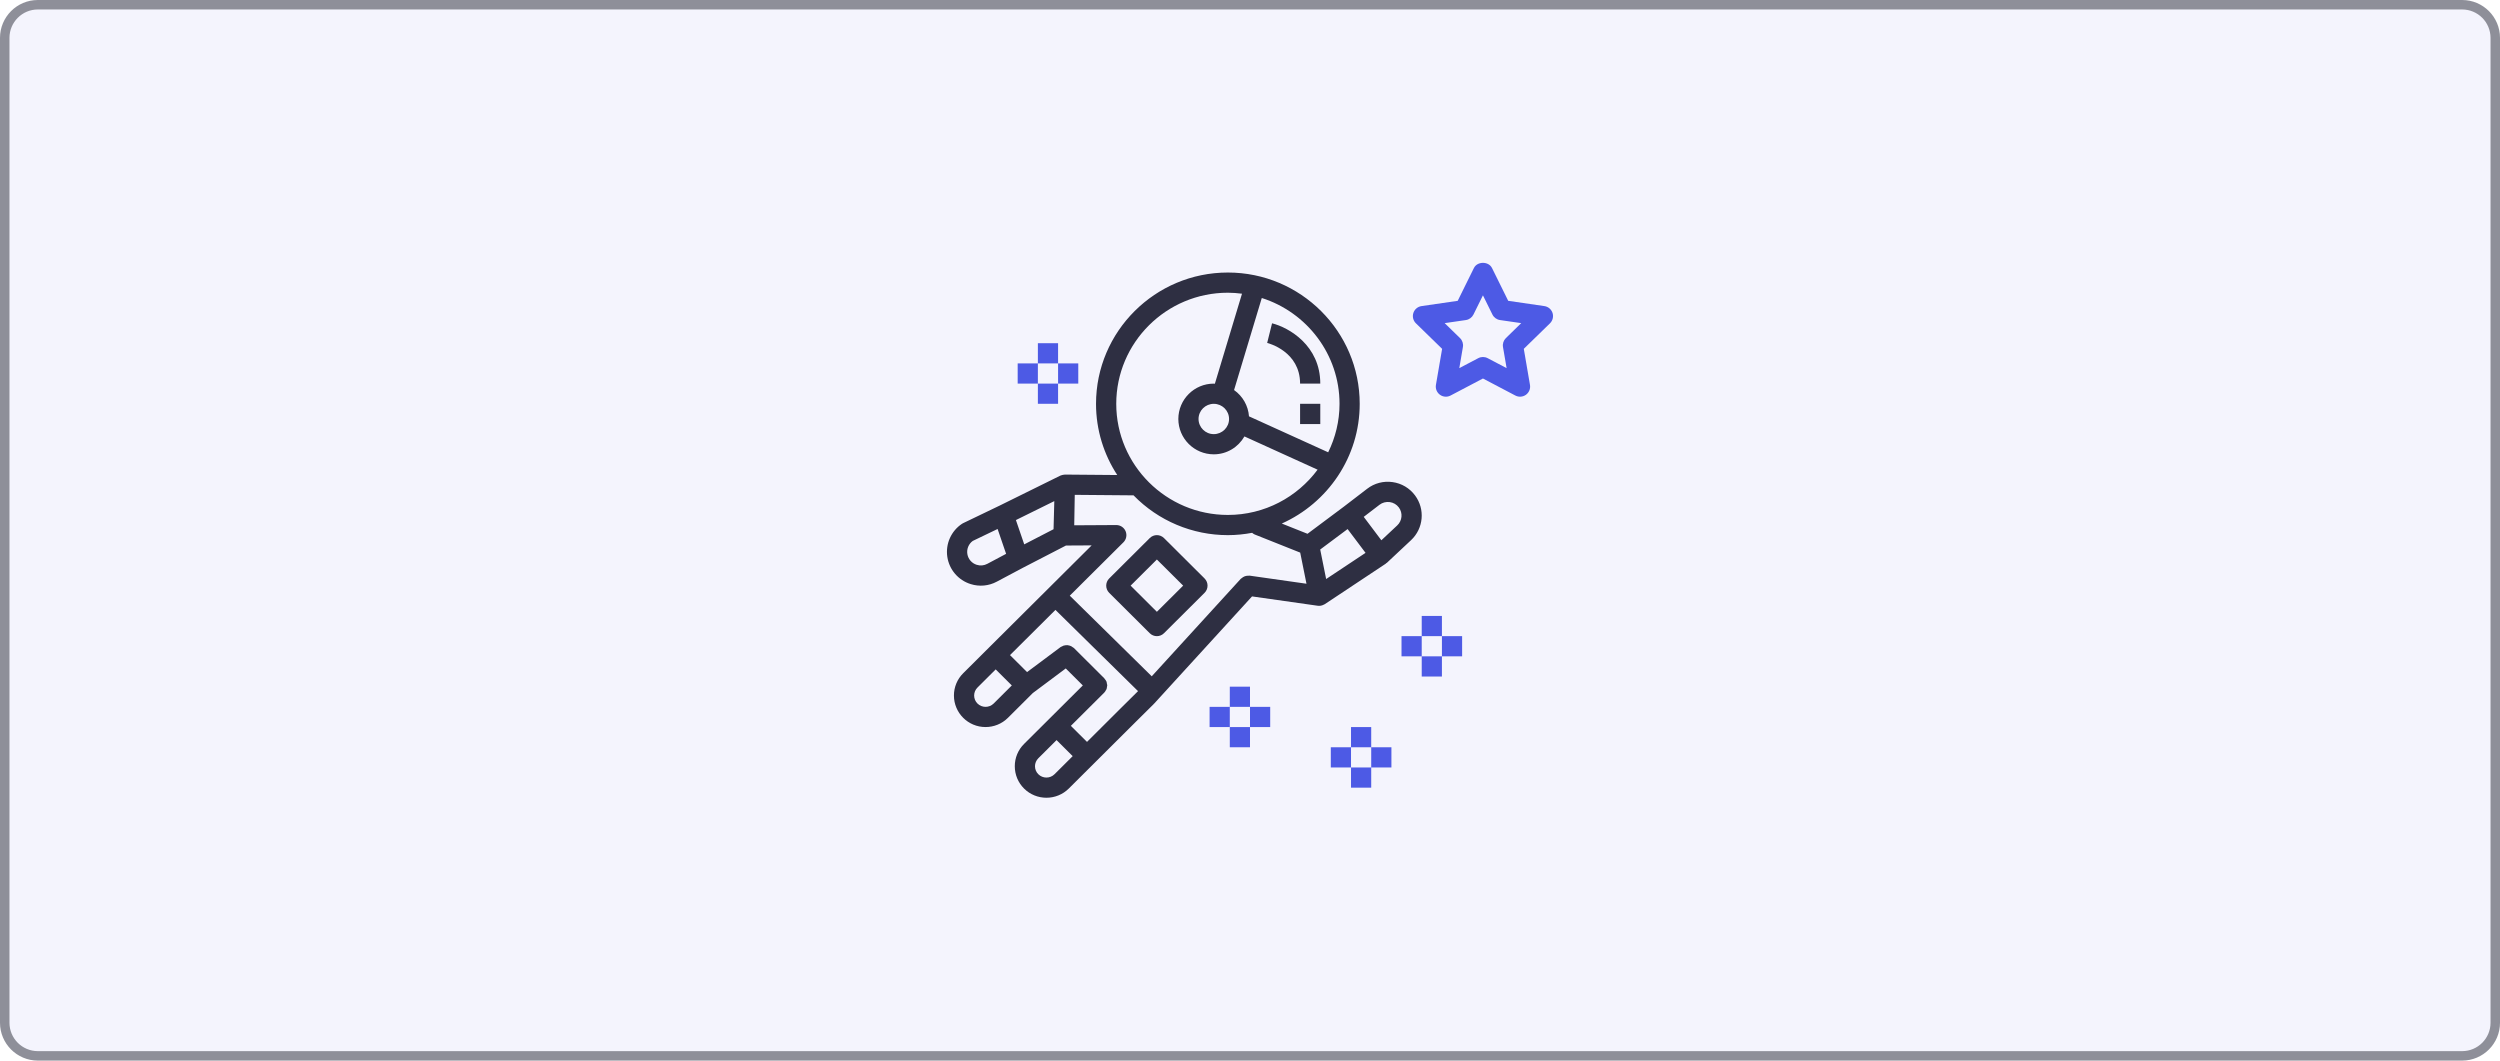
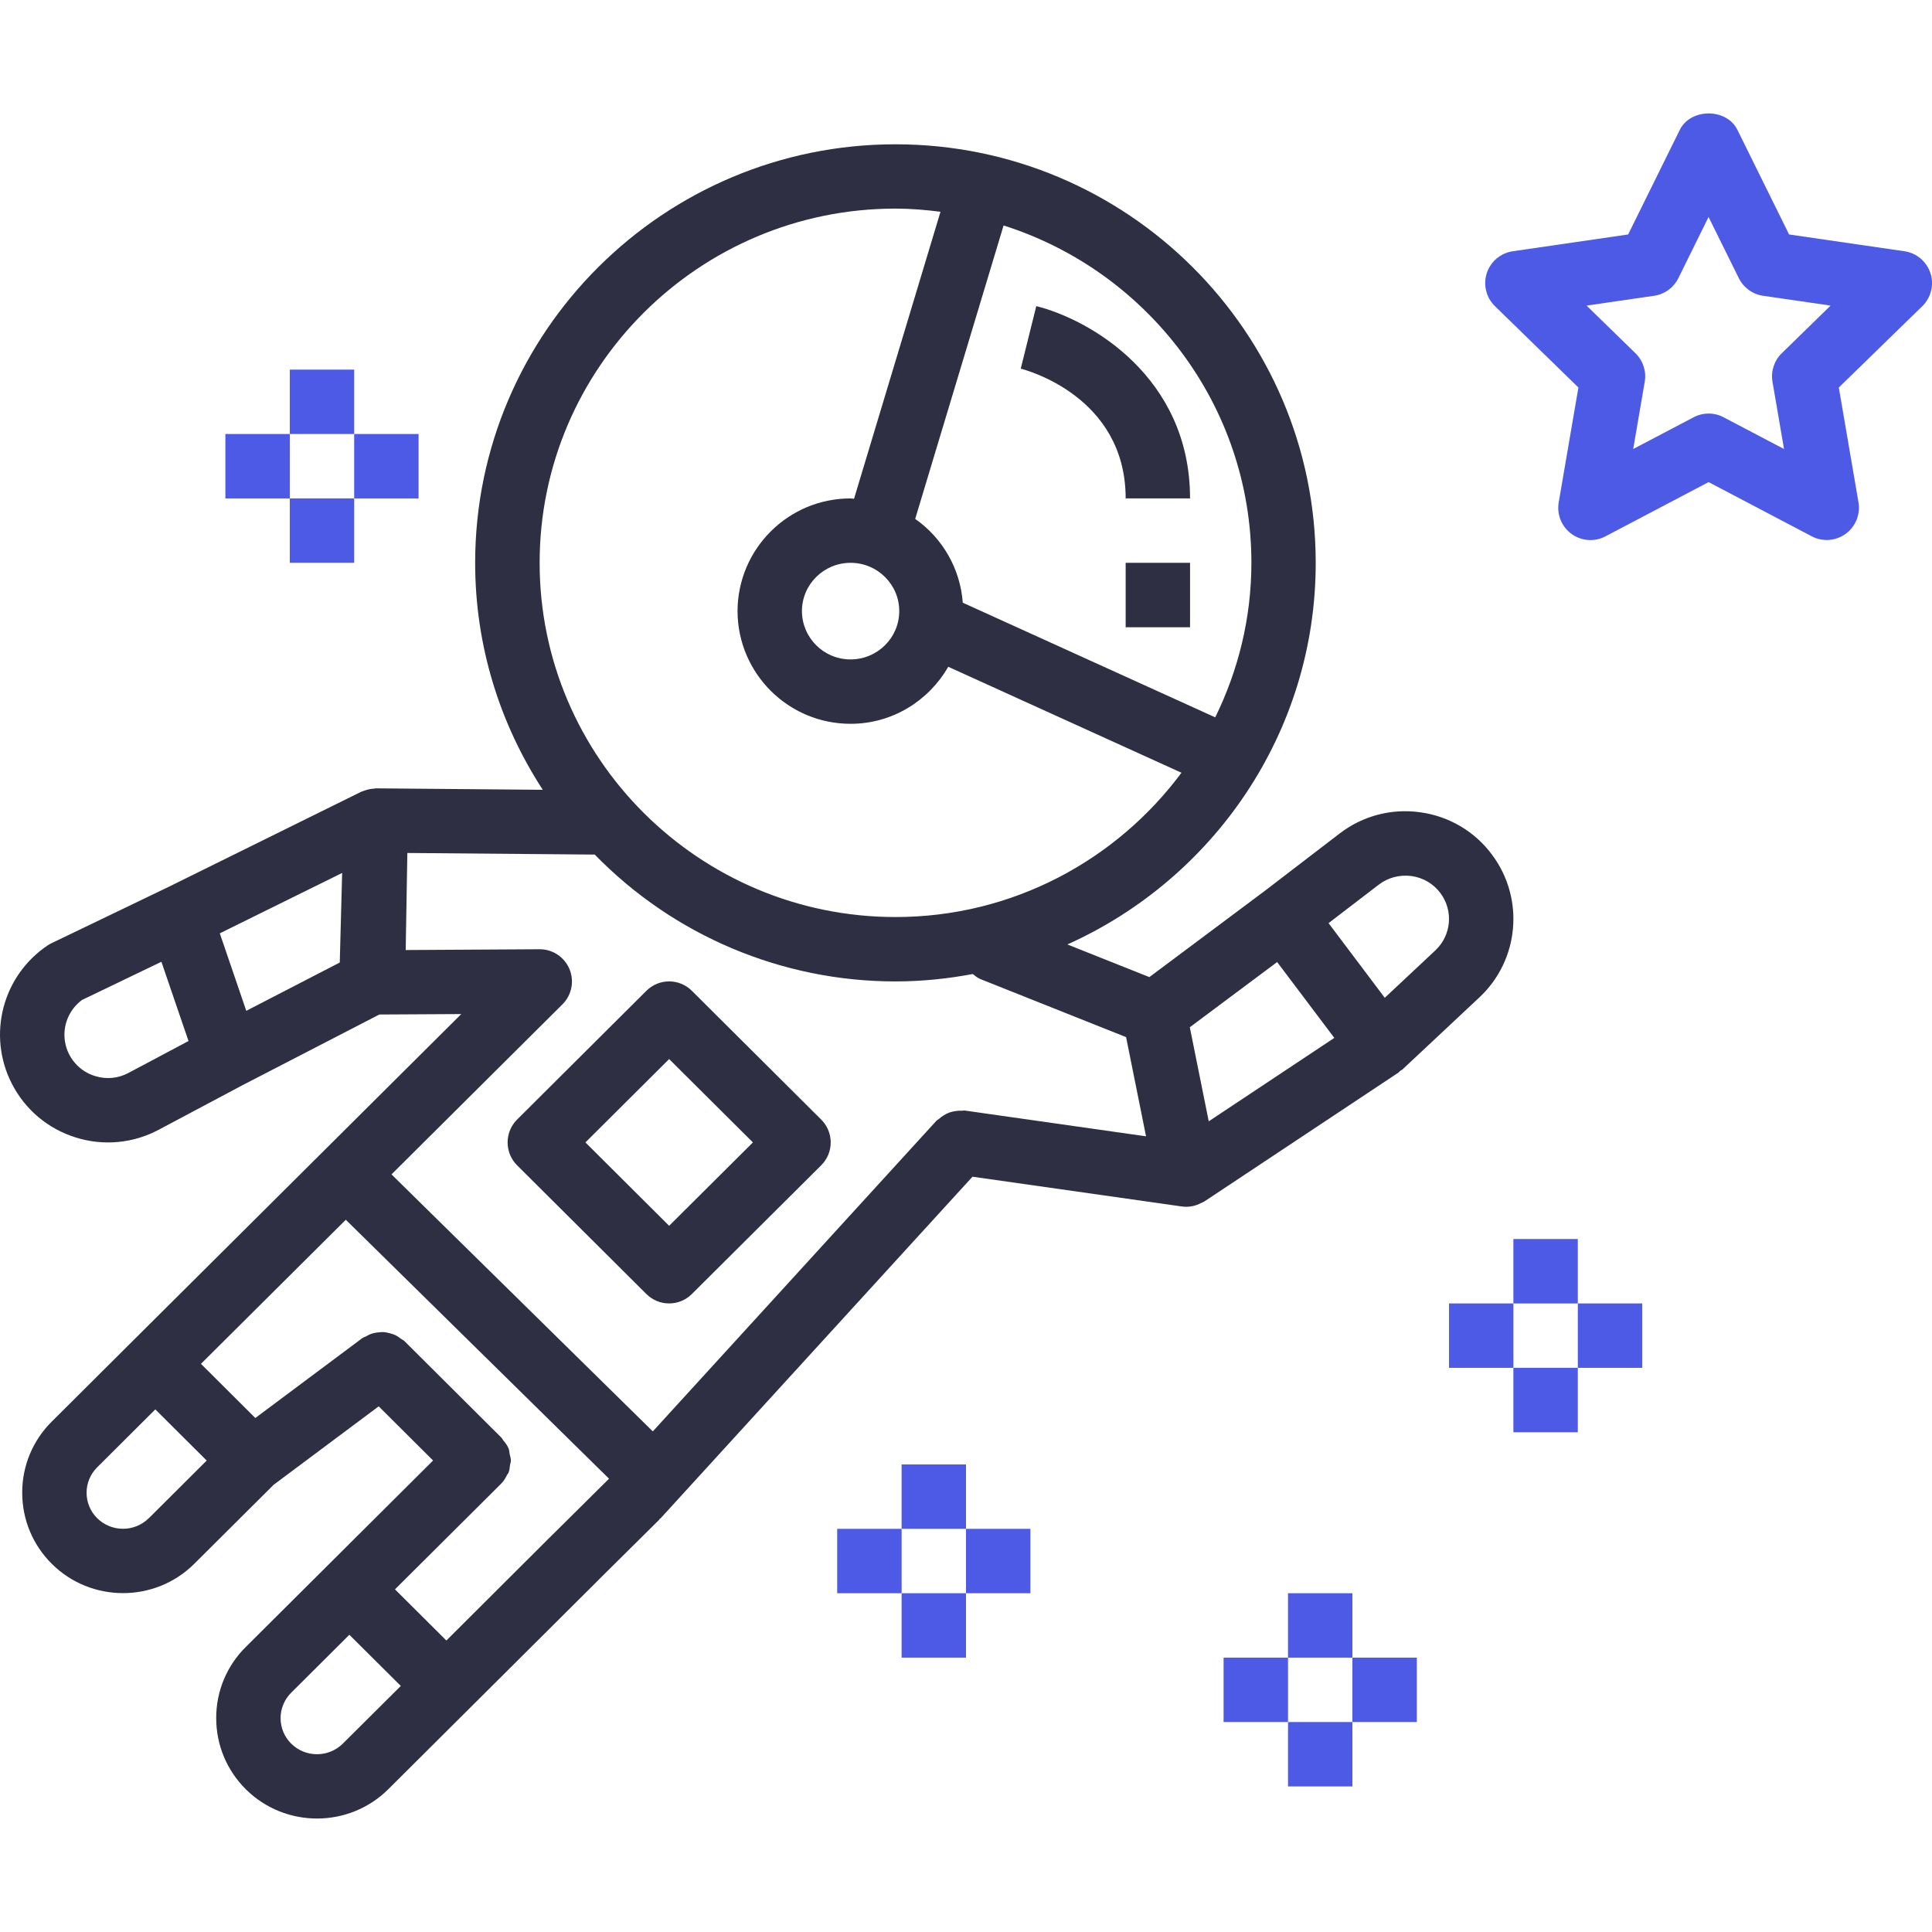
- <svg xmlns="http://www.w3.org/2000/svg" width="264" height="112" fill="none">
-   <rect width="263" height="111" x=".5" y=".5" fill="#F4F4FD" stroke="#8E8F99" rx="3.5" />
-   <path fill="#4D5AE5" d="M163.948 33.048a1.069 1.069 0 0 0-.861-.725l-3.82-.556-1.71-3.462c-.359-.73-1.555-.73-1.913 0l-1.71 3.462-3.821.556a1.07 1.07 0 0 0-.862.725c-.124.386-.021.81.27 1.094l2.766 2.695-.653 3.806c-.068.4.096.804.424 1.043.332.242.765.271 1.124.081l3.418-1.797 3.418 1.797a1.064 1.064 0 0 0 1.124-.08c.328-.24.493-.644.423-1.044l-.652-3.806 2.766-2.696a1.07 1.07 0 0 0 .269-1.093Zm-4.926 2.654c-.25.244-.366.598-.306.944l.382 2.228-2.001-1.051a1.063 1.063 0 0 0-.994 0l-2.001 1.051.381-2.228a1.066 1.066 0 0 0-.306-.944l-1.62-1.579 2.238-.325c.348-.05.647-.269.803-.584l1.001-2.026 1 2.027c.156.314.456.533.804.583l2.237.325-1.618 1.579ZM152.267 65.044h-2.133v2.134h2.133v-2.134ZM152.267 69.311h-2.133v2.134h2.133V69.31ZM154.4 67.178h-2.133v2.133h2.133v-2.133ZM150.134 67.178H148v2.133h2.134v-2.133ZM144.8 76.778h-2.133v2.133h2.133v-2.133ZM144.8 81.045h-2.133v2.133h2.133v-2.133ZM146.934 78.911H144.8v2.134h2.134V78.91ZM142.667 78.911h-2.134v2.134h2.134V78.91ZM132 72.511h-2.133v2.134H132V72.51ZM132 76.778h-2.133v2.133H132v-2.133ZM134.133 74.644H132v2.134h2.133v-2.134ZM129.867 74.644h-2.134v2.134h2.134v-2.134ZM111.733 36.244H109.6v2.133h2.133v-2.133ZM111.733 40.51H109.6v2.134h2.133v-2.133ZM113.866 38.377h-2.133v2.134h2.133v-2.134ZM109.6 38.377h-2.134v2.134h2.134v-2.134Z" />
-   <path fill="#2E2F42" d="M149.43 52.319a3.549 3.549 0 0 0-2.377-1.41 3.554 3.554 0 0 0-2.68.705l-2.503 1.919h-.001l-3.796 2.835-2.715-1.082c4.842-2.172 8.227-7.016 8.227-12.64 0-7.646-6.245-13.867-13.922-13.867-7.677 0-13.923 6.221-13.923 13.867 0 2.771.829 5.349 2.241 7.517l-5.528-.048h-.01c-.017 0-.031.008-.047.01a1.042 1.042 0 0 0-.31.062c-.026.01-.052.015-.077.026-.012.005-.025.006-.038.013l-6.466 3.193h-.002l-3.787 1.822a.821.821 0 0 0-.126.07 3.561 3.561 0 0 0 .915 6.369 3.553 3.553 0 0 0 2.757-.257l2.776-1.476 4.528-2.339 2.714-.015-10.884 10.83-.003.003-2.677 2.666a3.297 3.297 0 0 0-.981 2.356 3.333 3.333 0 0 0 3.339 3.328c.856 0 1.709-.324 2.361-.97l2.628-2.618 3.482-2.6 1.801 1.794-3.523 3.508-.003.003-2.678 2.666a3.3 3.3 0 0 0-.98 2.356c0 .89.348 1.726.98 2.357.65.646 1.505.97 2.36.97a3.34 3.34 0 0 0 2.36-.97l2.679-2.667 4.285-4.266.002-.004 2.019-2-.008-.007c.013-.013.031-.017.044-.031l10.332-11.316 6.942.987a1.053 1.053 0 0 0 .525-.066c.035-.013.066-.03.099-.047.038-.019.079-.03.115-.054l6.427-4.267c.024-.016.036-.041.059-.059.025-.02.057-.028.081-.05l2.543-2.383a3.559 3.559 0 0 0 .424-4.723Zm-45.169 7.221c-.347.186-.74.223-1.117.104a1.43 1.43 0 0 1-.425-2.52l2.628-1.264.632 1.849.266.776-1.984 1.055Zm6.994-3.655-3.096 1.6-.511-1.493-.367-1.074 4.053-2-.079 2.967Zm30.199-13.241c0 1.837-.438 3.57-1.198 5.119l-8.363-3.798a3.72 3.72 0 0 0-1.576-2.776l2.928-9.72c4.755 1.512 8.209 5.948 8.209 11.175Zm-23.578 0c0-6.47 5.289-11.733 11.789-11.733.506 0 1 .042 1.49.104l-2.864 9.507c-.038 0-.075-.011-.114-.011a3.743 3.743 0 0 0-3.745 3.733 3.743 3.743 0 0 0 3.745 3.733c1.389 0 2.589-.766 3.236-1.889l7.725 3.51c-2.149 2.893-5.589 4.78-9.473 4.78-6.5 0-11.789-5.264-11.789-11.734Zm11.913 1.6c0 .882-.724 1.6-1.612 1.6a1.608 1.608 0 0 1-1.612-1.6c0-.882.723-1.6 1.612-1.6.888 0 1.612.718 1.612 1.6ZM104.93 74.293a1.217 1.217 0 0 1-1.709 0 1.188 1.188 0 0 1 0-1.688l1.924-1.917 1.702 1.695-1.917 1.91Zm6.427 7.466a1.215 1.215 0 0 1-1.709.001 1.185 1.185 0 0 1 0-1.688l1.925-1.918.805.801.898.894-1.919 1.91Zm6.964-6.937c-.001 0-.002 0-.003.002l-3.53 3.52-.806-.801-.898-.894 3.527-3.51v-.002c.001 0 .002 0 .003-.002.08-.08.13-.176.179-.27.014-.028.041-.052.053-.08.033-.083.038-.171.051-.258.006-.049.028-.095.028-.145 0-.071-.026-.14-.041-.211-.013-.064-.013-.13-.037-.191-.041-.1-.11-.189-.183-.275-.02-.024-.027-.054-.05-.076h-.001l-.002-.004-3.214-3.2c-.034-.034-.078-.048-.116-.077a1.047 1.047 0 0 0-.174-.115 1.002 1.002 0 0 0-.187-.065 1.014 1.014 0 0 0-.206-.04 1.037 1.037 0 0 0-.191.01 1.084 1.084 0 0 0-.208.04.992.992 0 0 0-.188.09c-.04.022-.085.03-.122.057l-3.547 2.648-1.801-1.794 4.798-4.773 8.721 8.578-1.855 1.838Zm13.637-14.034c-.03-.004-.059.008-.09.006a1.106 1.106 0 0 0-.407.056.988.988 0 0 0-.193.094 1 1 0 0 0-.166.123c-.026.022-.057.033-.08.058l-9.397 10.292-8.656-8.514 5.666-5.636a1.067 1.067 0 0 0-.759-1.822l-4.437.026.055-3.215 6.208.053a13.897 13.897 0 0 0 9.963 4.202c.875 0 1.728-.09 2.559-.245.08.064.159.129.259.17l4.819 1.92.305 1.516.357 1.77-6.006-.854Zm8.083.357-.627-3.116 2.893-2.16.758 1.005 1.136 1.508-4.16 2.763Zm7.507-5.662-1.676 1.57-1.862-2.473 1.663-1.274c.31-.24.701-.336 1.085-.286.387.054.728.256.961.568a1.429 1.429 0 0 1-.171 1.895Z" />
-   <path fill="#2E2F42" d="m127.204 61.088-4.286-4.267a1.065 1.065 0 0 0-1.505 0l-4.285 4.267a1.073 1.073 0 0 0 0 1.513l4.285 4.266a1.065 1.065 0 0 0 1.505 0l4.286-4.266a1.07 1.07 0 0 0 0-1.513Zm-5.038 3.518-2.773-2.762 2.773-2.761 2.775 2.761-2.775 2.762ZM134.329 34.142l-.516 2.071c.142.035 3.476.904 3.476 4.298h2.133c0-4.035-3.331-5.931-5.093-6.37ZM139.422 42.644h-2.133v2.134h2.133v-2.134Z" />
+ <svg xmlns="http://www.w3.org/2000/svg" width="64" height="64" fill="none">
+   <path fill="#4D5AE5" d="M63.948 9.048a1.068 1.068 0 0 0-.86-.725l-3.822-.556-1.71-3.462c-.358-.73-1.553-.73-1.912 0l-1.71 3.462-3.82.556a1.066 1.066 0 0 0-.592 1.819l2.765 2.695-.653 3.806c-.068.4.096.804.424 1.043.332.241.765.271 1.124.081L56.6 15.97l3.418 1.797a1.068 1.068 0 0 0 1.547-1.124l-.652-3.806 2.766-2.695a1.07 1.07 0 0 0 .27-1.094Zm-4.926 2.654c-.25.244-.366.598-.306.944l.382 2.228-2.001-1.051a1.063 1.063 0 0 0-.994 0l-2.001 1.051.382-2.228a1.068 1.068 0 0 0-.307-.944l-1.62-1.579 2.238-.325c.348-.05.648-.269.803-.584l1-2.026L57.6 9.214c.156.315.456.534.804.584l2.237.325-1.618 1.579ZM52.267 41.044h-2.134v2.134h2.134v-2.134ZM52.267 45.311h-2.134v2.134h2.134V45.31Z" />
+   <path fill="#4D5AE5" d="M54.4 43.178h-2.133v2.133H54.4v-2.133ZM50.134 43.178H48v2.133h2.134v-2.133ZM44.8 52.778h-2.133v2.133H44.8v-2.133ZM44.8 57.045h-2.133v2.133H44.8v-2.133ZM46.934 54.911H44.8v2.134h2.134V54.91Z" />
+   <path fill="#4D5AE5" d="M42.667 54.911h-2.134v2.134h2.134V54.91ZM32 48.511h-2.133v2.134H32V48.51ZM32 52.778h-2.133v2.133H32v-2.133ZM34.133 50.645H32v2.133h2.133v-2.133ZM29.867 50.645h-2.134v2.133h2.134v-2.133ZM11.733 12.244H9.6v2.133h2.133v-2.133ZM11.733 16.51H9.6v2.134h2.133v-2.133ZM13.866 14.377h-2.133v2.134h2.133v-2.134ZM9.6 14.377H7.466v2.134H9.6v-2.134Z" />
+   <path fill="#2E2F42" d="M49.43 28.319a3.548 3.548 0 0 0-2.377-1.41 3.553 3.553 0 0 0-2.68.705l-2.503 1.919h-.001l-3.795 2.835-2.716-1.082c4.842-2.172 8.227-7.016 8.227-12.64C43.585 11 37.34 4.78 29.663 4.78 21.986 4.78 15.74 11 15.74 18.646c0 2.771.828 5.348 2.24 7.517l-5.528-.048h-.01c-.017 0-.03.009-.047.01a1.04 1.04 0 0 0-.31.061c-.026.01-.052.015-.077.027-.012.005-.025.006-.038.013l-6.466 3.193h-.002l-3.787 1.822a.82.82 0 0 0-.126.07A3.56 3.56 0 0 0 .393 35.9c.44.858 1.19 1.49 2.112 1.779a3.558 3.558 0 0 0 2.757-.257l2.776-1.476 4.528-2.339 2.714-.015-10.884 10.83c0 .002-.002.002-.003.003l-2.677 2.666a3.298 3.298 0 0 0-.98 2.356c0 .89.347 1.727.98 2.357.65.647 1.504.97 2.358.97.856 0 1.709-.323 2.36-.97l2.629-2.617 3.482-2.6 1.801 1.794-3.523 3.508-.003.003-2.678 2.666a3.298 3.298 0 0 0-.98 2.355c0 .89.348 1.727.98 2.358.65.646 1.505.97 2.36.97.854 0 1.71-.324 2.36-.97l2.679-2.667 4.285-4.266c0-.002 0-.003.002-.004l2.019-2-.008-.007c.013-.013.031-.017.044-.031L32.215 38.98l6.942.987a1.052 1.052 0 0 0 .525-.066c.035-.013.066-.03.1-.047.038-.019.078-.03.114-.054l6.427-4.267c.024-.016.036-.041.059-.059.025-.02.057-.028.08-.05l2.544-2.383a3.558 3.558 0 0 0 .423-4.723ZM4.26 35.54c-.346.186-.74.223-1.116.104a1.43 1.43 0 0 1-.425-2.52l2.628-1.264.632 1.849.266.776L4.26 35.54Zm6.995-3.655-3.097 1.6-.51-1.494-.367-1.073 4.053-2-.079 2.967Zm30.199-13.241c0 1.837-.438 3.57-1.198 5.119l-8.363-3.798a3.722 3.722 0 0 0-1.576-2.776l2.928-9.72C38 8.98 41.454 13.416 41.454 18.643Zm-23.578 0c0-6.47 5.289-11.734 11.789-11.734.506 0 1 .043 1.49.105l-2.864 9.507c-.038 0-.075-.011-.114-.011a3.743 3.743 0 0 0-3.745 3.733 3.743 3.743 0 0 0 3.745 3.733c1.389 0 2.589-.766 3.236-1.889l7.725 3.51c-2.15 2.893-5.59 4.78-9.473 4.78-6.5 0-11.789-5.265-11.789-11.734Zm11.913 1.6c0 .882-.724 1.6-1.612 1.6a1.608 1.608 0 0 1-1.612-1.6c0-.882.723-1.6 1.612-1.6.889 0 1.612.718 1.612 1.6ZM4.929 50.292a1.217 1.217 0 0 1-1.708.002 1.187 1.187 0 0 1 0-1.689l1.924-1.917 1.702 1.695-1.917 1.91Zm6.428 7.467a1.216 1.216 0 0 1-1.71.002 1.188 1.188 0 0 1 0-1.689l1.926-1.918.805.801.899.894-1.92 1.91Zm6.964-6.937-.004.002-3.53 3.52-.805-.801-.898-.894 3.527-3.51v-.002s.002 0 .003-.002c.08-.08.13-.176.18-.27.013-.028.04-.052.052-.08.033-.083.038-.171.05-.258.007-.049.028-.095.028-.145 0-.071-.025-.14-.04-.211-.013-.064-.013-.13-.037-.191-.04-.1-.11-.189-.183-.275-.02-.024-.027-.054-.05-.076h-.001l-.002-.004-3.214-3.2c-.034-.034-.078-.048-.116-.077a1.026 1.026 0 0 0-.174-.115.99.99 0 0 0-.187-.065 1.022 1.022 0 0 0-.206-.04 1.035 1.035 0 0 0-.19.01 1.068 1.068 0 0 0-.209.04.99.99 0 0 0-.188.09c-.04.022-.085.03-.122.057l-3.547 2.648-1.801-1.794 4.798-4.773 8.72 8.578-1.854 1.838Zm13.637-14.034c-.03-.004-.06.008-.09.006a1.044 1.044 0 0 0-.23.014c-.061.01-.119.022-.177.042a.981.981 0 0 0-.193.094c-.06.036-.114.075-.166.123-.026.022-.057.033-.08.058l-9.397 10.292-8.656-8.514 5.666-5.636a1.068 1.068 0 0 0-.759-1.822l-4.437.026.055-3.215 6.208.053a13.897 13.897 0 0 0 9.963 4.202c.875 0 1.728-.09 2.559-.245.08.064.159.129.26.17l4.819 1.92.305 1.516.356 1.77-6.006-.854Zm8.083.357-.627-3.116 2.893-2.16.758 1.005 1.136 1.508-4.16 2.763Zm7.507-5.662-1.676 1.57-1.862-2.473 1.663-1.274c.31-.24.701-.336 1.085-.286.387.054.728.256.96.568.434.584.36 1.398-.17 1.895Z" />
+   <path fill="#2E2F42" d="m27.204 37.088-4.286-4.267a1.066 1.066 0 0 0-1.505 0l-4.285 4.267a1.072 1.072 0 0 0 0 1.513l4.285 4.266a1.066 1.066 0 0 0 1.505 0l4.286-4.266a1.067 1.067 0 0 0 0-1.513Zm-5.038 3.518-2.773-2.762 2.773-2.761 2.775 2.761-2.775 2.762ZM34.328 10.142l-.515 2.071c.142.035 3.476.904 3.476 4.298h2.133c0-4.034-3.331-5.931-5.093-6.37ZM39.422 18.644h-2.133v2.134h2.133v-2.134Z" />
</svg>
